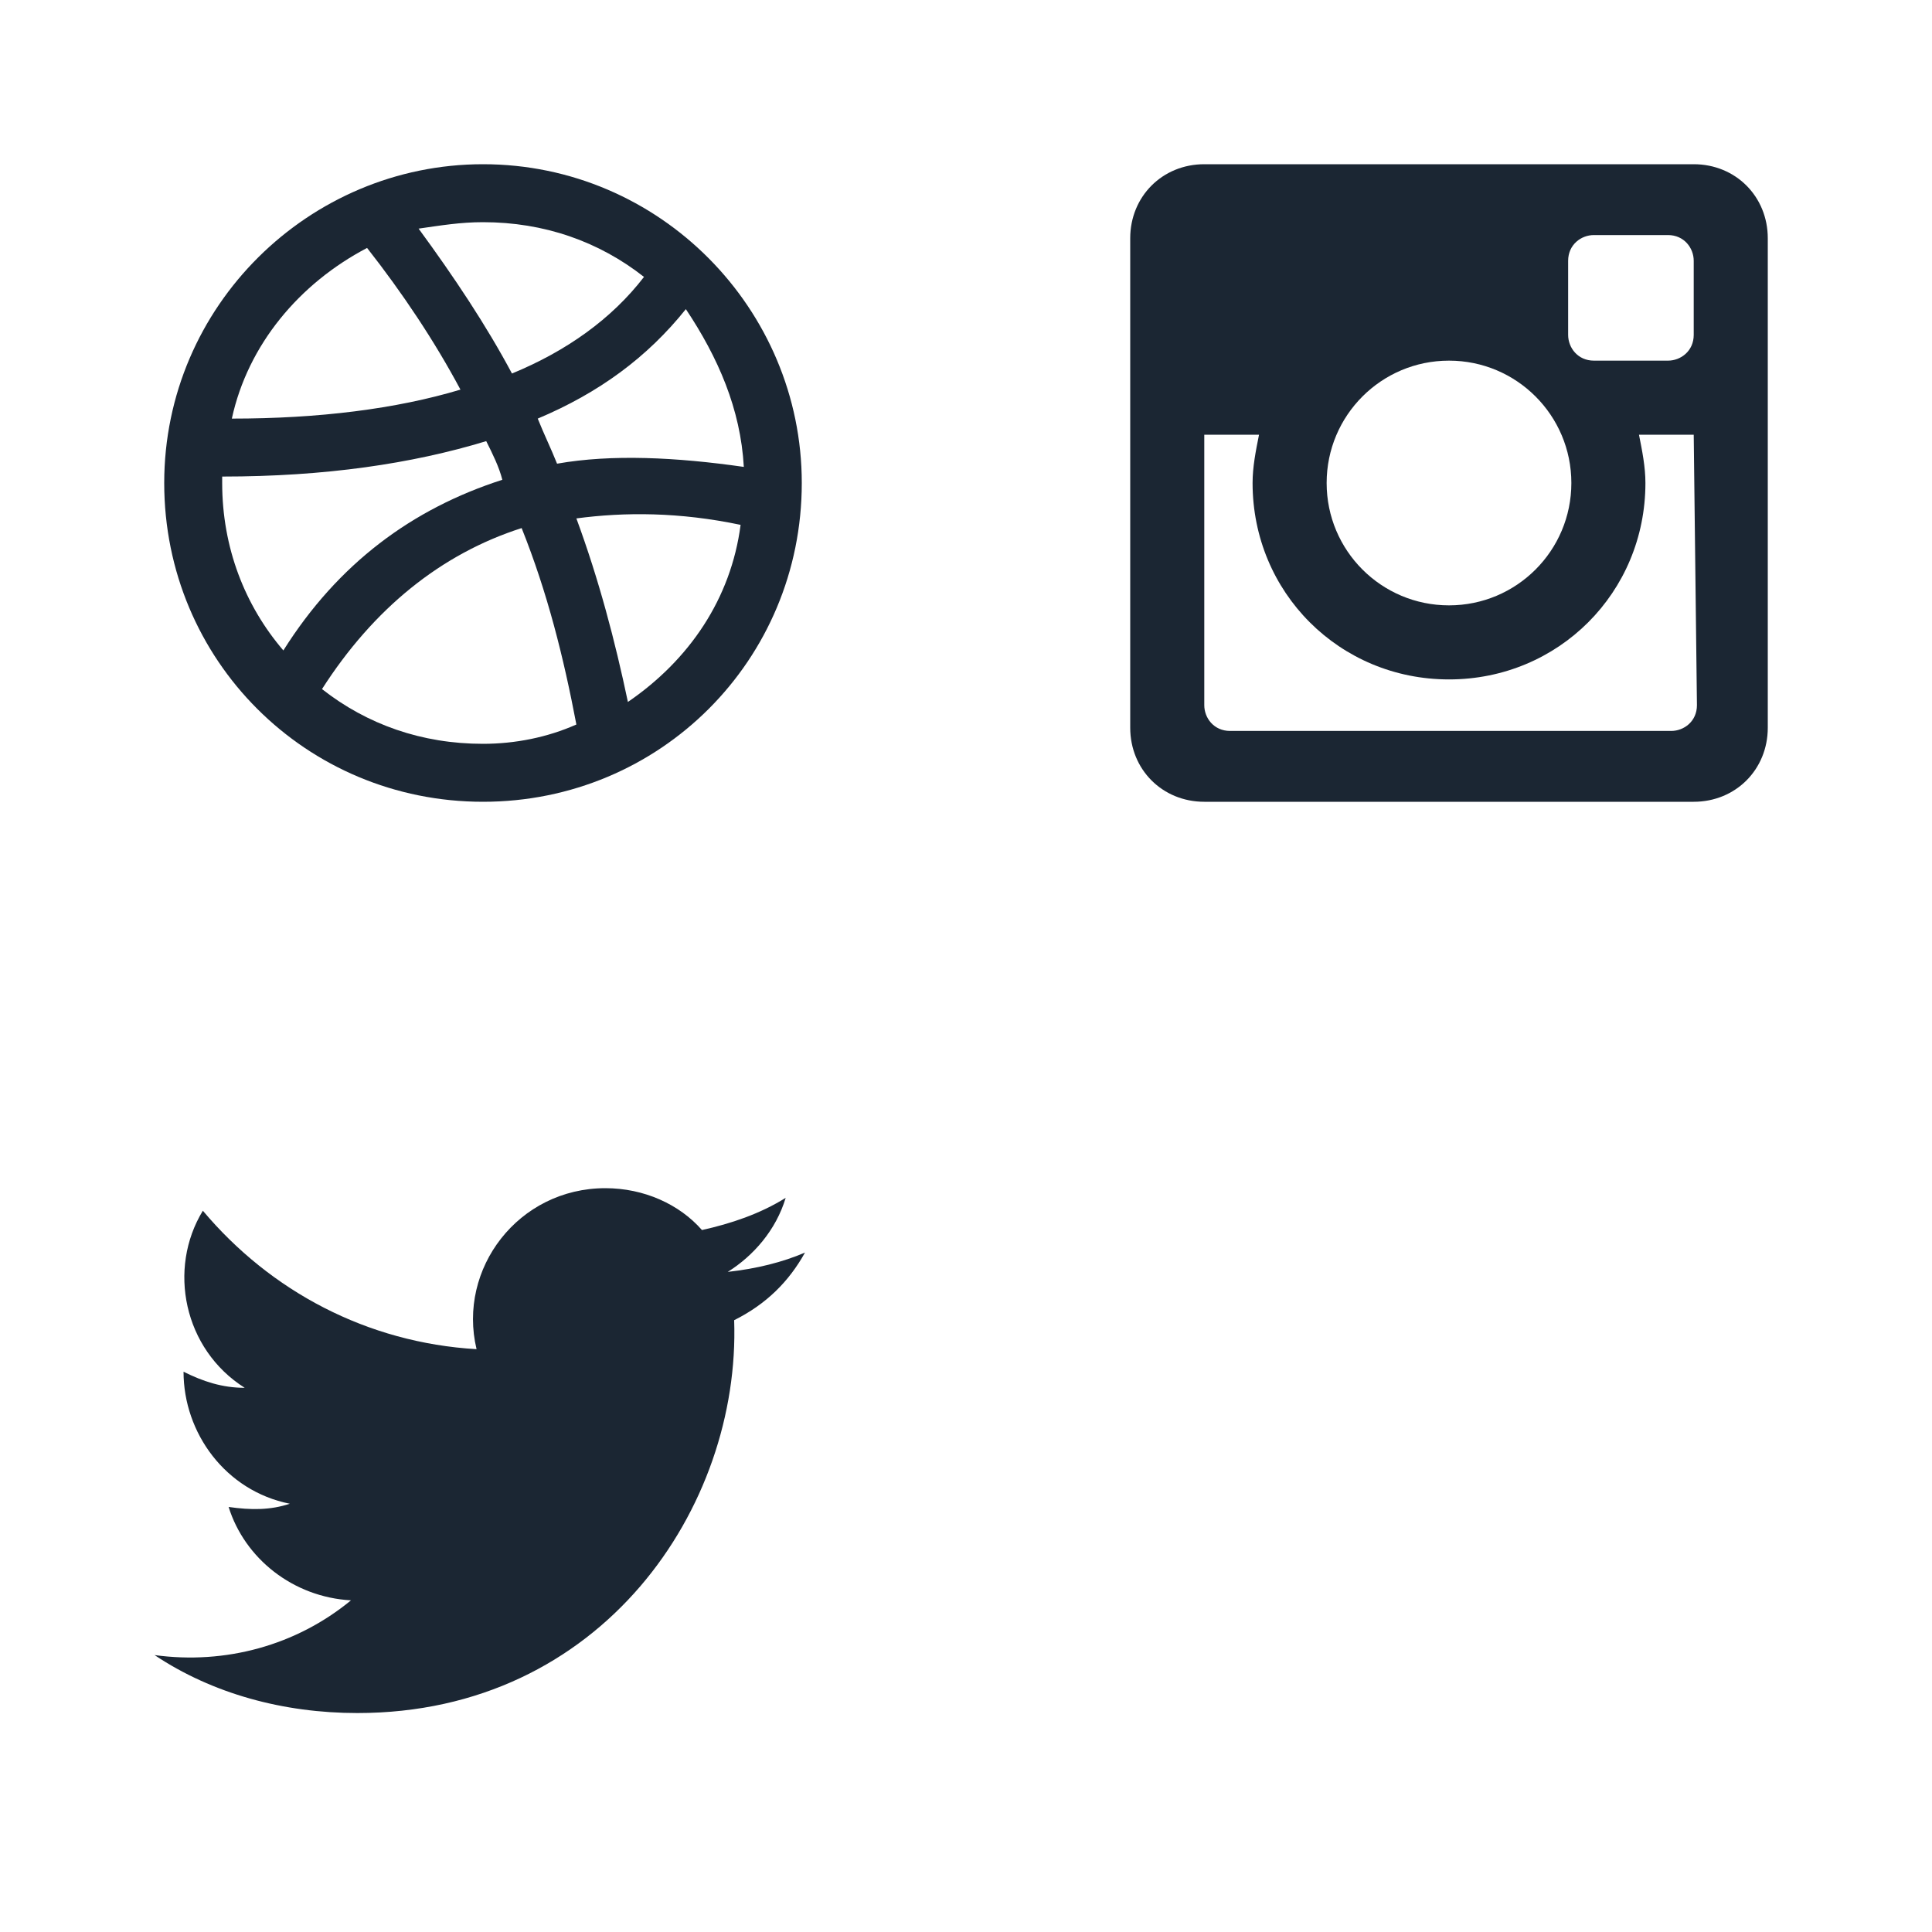
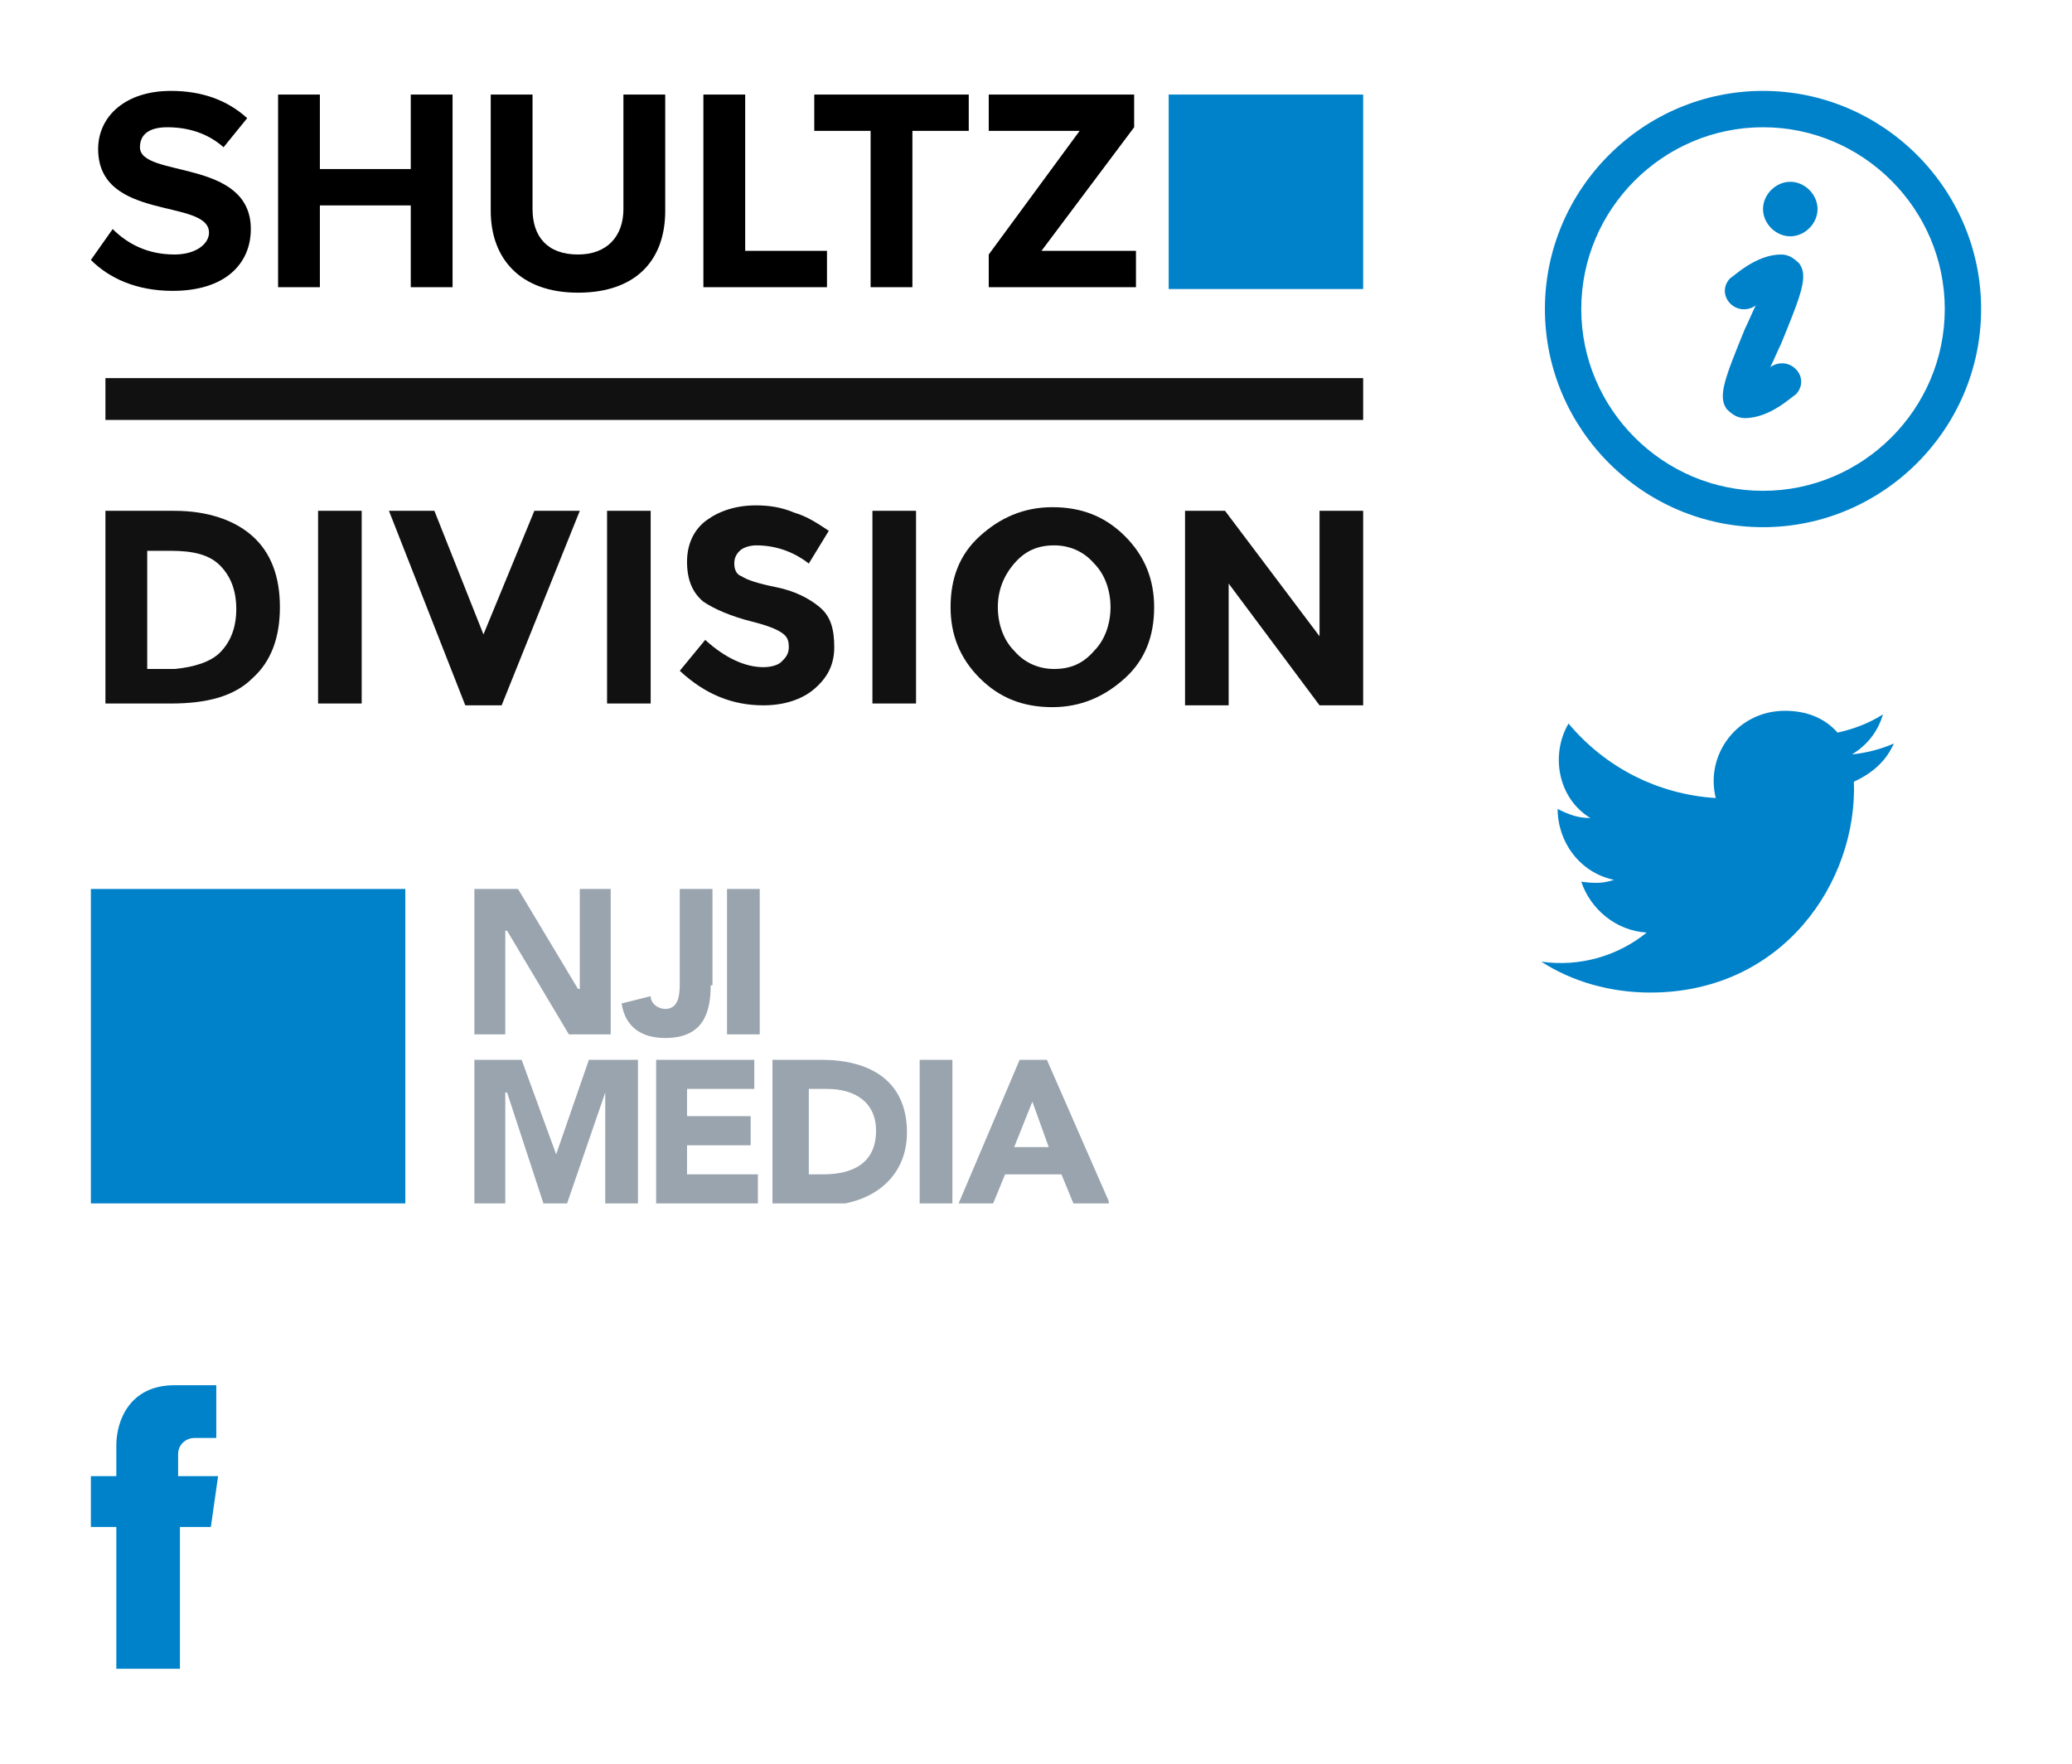
- <svg xmlns="http://www.w3.org/2000/svg" width="60" height="60" viewBox="0 0 60 60">
-   <svg width="30" height="30" viewBox="-5 -5 30 30" id="dribbble">
-     <path d="M10 .1C4.6.1.1 4.5.1 10s4.4 9.9 9.9 9.9 9.9-4.4 9.9-9.9c0-5.4-4.4-9.9-9.9-9.9zm8.1 9.4c-2.1-.3-4.1-.4-5.8-.1-.2-.5-.4-.9-.6-1.4 1.9-.8 3.4-1.9 4.6-3.4 1 1.5 1.7 3.1 1.8 4.9zM15 3.6c-1 1.3-2.4 2.3-4.1 3-.8-1.5-1.8-3-2.9-4.5.7-.1 1.3-.2 2-.2 1.9 0 3.6.6 5 1.7zm-8.6-.9c1.1 1.4 2.1 2.9 2.9 4.4-2 .6-4.4.9-7.1.9.5-2.3 2.1-4.2 4.2-5.3zM1.9 10v-.2c3.2 0 5.9-.4 8.2-1.1.2.4.4.8.5 1.2-2.8.9-5.1 2.6-6.8 5.3C2.6 13.8 1.9 12 1.9 10zM5 16.4c1.6-2.5 3.7-4.2 6.2-5 .8 2 1.3 4 1.7 6.1-.9.4-1.9.6-2.9.6-1.9 0-3.6-.6-5-1.7zm9.5.4c-.4-1.9-.9-3.8-1.6-5.7 1.5-.2 3.2-.2 5.1.2-.3 2.3-1.6 4.2-3.5 5.5z" fill="#1B2633" />
+ <svg xmlns="http://www.w3.org/2000/svg" xmlns:xlink="http://www.w3.org/1999/xlink" width="114" height="97" viewBox="0 0 114 97">
+   <svg width="17" height="25.6" viewBox="-479 268.2 17 25.6" enable-background="new -474 273.2 7 15.6" id="facebook" y="71.2">
+     <path fill="#0082CA" d="M-467 278.2h-2.2V277c0-.6.5-.9.9-.9h1.2v-2.9h-2.3c-2.5 0-3.2 2-3.2 3.3v1.7h-1.4v2.8h1.4v7.8h3.5V281h1.7l.4-2.8z" />
  </svg>
-   <svg width="30" height="30" viewBox="-5 -5 30 30" id="instagram" x="30">
-     <path d="M17.6 8.5h-1.7c.1.5.2 1 .2 1.5 0 3.4-2.7 6.1-6.1 6.1S3.9 13.4 3.9 10c0-.5.1-1 .2-1.5H2.4v8.4c0 .4.3.8.8.8h13.7c.4 0 .8-.3.8-.8l-.1-8.4zm0-5.4c0-.4-.3-.8-.8-.8h-2.3c-.4 0-.8.3-.8.8v2.3c0 .4.3.8.8.8h2.3c.4 0 .8-.3.8-.8V3.1zM10 6.2c-2.1 0-3.8 1.7-3.8 3.8s1.7 3.8 3.8 3.8 3.8-1.7 3.8-3.8-1.7-3.8-3.8-3.8zm7.6 13.7H2.4c-1.3 0-2.3-1-2.3-2.3V2.4C.1 1.1 1.1.1 2.4.1h15.2c1.3 0 2.3 1 2.3 2.3v15.2c0 1.3-1 2.3-2.3 2.3z" fill="#1B2633" />
+   <svg width="34" height="34" viewBox="-5 -5 34 34" id="icon_info" x="80">
+     <path fill="#0082CA" d="M12 24C5.4 24 0 18.6 0 12S5.4 0 12 0s12 5.4 12 12-5.4 12-12 12zm0-22C6.5 2 2 6.5 2 12s4.5 10 10 10 10-4.5 10-10S17.5 2 12 2zM11 18c-.4 0-.7-.2-1-.5-.5-.7-.1-1.7 1-4.4.2-.4.4-.9.6-1.3-.4.3-1 .3-1.4-.1-.4-.4-.4-1 0-1.4.2-.1 1.4-1.3 2.8-1.3.4 0 .7.2 1 .5.5.7.1 1.7-1 4.4-.2.4-.4.9-.6 1.3.4-.3 1-.3 1.4.1.4.4.4 1 0 1.4-.2.1-1.4 1.3-2.8 1.3zM15 6.5c0 .8-.7 1.5-1.5 1.5S12 7.3 12 6.5 12.7 5 13.5 5s1.5.7 1.5 1.5" />
  </svg>
-   <svg width="30" height="30" viewBox="18 266 30 30" enable-background="new 23 271 20 20" id="twitter" y="30">
-     <path d="M43 274.9c-.7.3-1.5.5-2.4.6.8-.5 1.5-1.3 1.8-2.3-.8.5-1.7.8-2.6 1-.7-.8-1.8-1.3-3-1.3-2.7 0-4.6 2.5-4 5-3.4-.2-6.4-1.8-8.5-4.3-1.1 1.8-.6 4.3 1.3 5.5-.7 0-1.3-.2-1.9-.5 0 1.9 1.3 3.7 3.3 4.1-.6.2-1.2.2-1.9.1.5 1.6 2 2.8 3.8 2.9-1.7 1.4-3.9 2-6.1 1.7 1.8 1.2 4 1.8 6.3 1.8 7.6 0 11.9-6.4 11.7-12.2 1-.5 1.7-1.2 2.2-2.1z" fill="#1B2633" />
+   <svg width="66.3" height="27.3" viewBox="-5 -5 66.3 27.3" id="logo_nji" y="43.9">
+     <path fill="#99A4AE" d="M26.9 0v5.5h-.1L23.5 0h-2.4v8h1.7V2.3h.1L26.3 8h2.3V0z" />
+     <defs>
+       <path id="ca" d="M0 0h56v17.3H0z" />
+     </defs>
+     <clipPath id="cb">
+       <use xlink:href="#ca" overflow="visible" />
+     </clipPath>
+     <path clip-path="url(#cb)" fill="#99A4AE" d="M34.1 5.3c0 1.5-.4 2.9-2.5 2.9-1.3 0-2.2-.6-2.4-1.9l1.6-.4c0 .4.4.7.8.7.8 0 .8-.9.8-1.5V0h1.8v5.3zM35 0h1.8v8H35zM21.1 9.4h2.6l1.9 5.2 1.8-5.2h2.7v7.9h-1.8v-6.1l-2.1 6.1h-1.3l-2-6.1h-.1v6.1h-1.7zM31.1 9.4h5.4V11h-3.7v1.5h3.5v1.6h-3.5v1.6h3.9v1.6h-5.6zM37.6 9.4h2.6c2.6 0 4.7 1.1 4.7 4 0 2.6-2.1 4-4.5 4h-2.9v-8zm1.8 6.3h.9c1.6 0 2.9-.6 2.9-2.4 0-1.6-1.2-2.3-2.7-2.3h-1v4.7zM45.6 9.4h1.8v8h-1.8zM51.1 9.4h1.5l3.5 8h-2l-.7-1.7h-3.1l-.7 1.7h-1.9l3.4-8zm.7 2.3l-1 2.5h1.9l-.9-2.5z" />
+     <path clip-path="url(#cb)" fill="#0082CA" d="M0 0h17.3v17.3H0z" />
+   </svg>
+   <svg width="80" height="43.9" viewBox="-5 -5 80 43.9" id="logo_shultz_division">
+     <path fill="#111" d="M.8 15.8H70v2.3H.8z" />
+     <defs>
+       <path id="da" d="M0 0h70v33.9H0z" />
+     </defs>
+     <clipPath id="db">
+       <use xlink:href="#da" overflow="visible" />
+     </clipPath>
+     <path clip-path="url(#db)" fill="#111" d="M8.9 24.5c1 .9 1.5 2.2 1.5 3.9 0 1.7-.5 3-1.5 3.9-1 1-2.5 1.4-4.5 1.4H.8V23.1h3.8c1.8 0 3.3.5 4.3 1.4m-1.8 6.4c.6-.6.9-1.4.9-2.4s-.3-1.8-.9-2.4c-.6-.6-1.5-.8-2.7-.8H3.1v6.5h1.5c1.1-.1 2-.4 2.5-.9" />
+     <path clip-path="url(#db)" fill="#111" d="M12.5 23.1h2.4v10.6h-2.4zM21.6 29.9l2.8-6.8h2.5l-4.3 10.7h-2l-4.2-10.7h2.5zM28.4 23.1h2.4v10.6h-2.4zM35.7 25.3c-.2.2-.3.4-.3.7s.1.6.4.7c.3.2.9.4 1.9.6s1.8.6 2.4 1.1c.6.5.8 1.2.8 2.2s-.4 1.7-1.1 2.3c-.7.6-1.7.9-2.8.9-1.7 0-3.2-.6-4.6-1.9l1.4-1.7c1.1 1 2.2 1.5 3.2 1.5.4 0 .8-.1 1-.3.2-.2.4-.4.4-.8s-.1-.6-.4-.8c-.3-.2-.8-.4-1.6-.6-1.2-.3-2.1-.7-2.7-1.1-.6-.5-.9-1.2-.9-2.2s.4-1.8 1.1-2.3c.7-.5 1.6-.8 2.7-.8.7 0 1.4.1 2.1.4.7.2 1.3.6 1.9 1L39.5 26c-.9-.7-1.9-1-2.9-1-.3 0-.7.1-.9.3" />
+     <path clip-path="url(#db)" fill="#111" d="M43 23.1h2.4v10.6H43zM56.9 32.3c-1.1 1-2.4 1.6-4 1.6s-2.9-.5-4-1.6-1.6-2.4-1.6-3.9c0-1.6.5-2.9 1.6-3.9s2.4-1.6 4-1.6 2.9.5 4 1.6 1.6 2.4 1.6 3.9c0 1.6-.5 2.9-1.6 3.9m-.8-3.9c0-.9-.3-1.8-.9-2.4-.6-.7-1.4-1-2.2-1-.9 0-1.6.3-2.2 1-.6.7-.9 1.5-.9 2.4 0 .9.3 1.8.9 2.4.6.7 1.4 1 2.2 1 .9 0 1.6-.3 2.2-1 .6-.6.9-1.5.9-2.4" />
+     <path clip-path="url(#db)" fill="#111" d="M67.6 23.1H70v10.7h-2.4l-5-6.7v6.7h-2.4V23.1h2.2l5.2 6.9z" />
+     <path clip-path="url(#db)" fill="#0082CA" d="M59.3.2H70v10.7H59.3z" />
+     <path clip-path="url(#db)" d="M0 9.3l1.2-1.7C2 8.4 3.1 9 4.6 9c1.2 0 1.9-.6 1.9-1.2C6.5 5.9.4 7.2.4 3.2.4 1.4 1.9 0 4.4 0c1.7 0 3.1.5 4.2 1.5L7.3 3.1C6.4 2.3 5.3 2 4.2 2c-1 0-1.5.4-1.5 1.1 0 1.7 6.1.6 6.1 4.5 0 1.9-1.4 3.4-4.3 3.4-2 0-3.5-.7-4.5-1.7" />
+     <path clip-path="url(#db)" d="M17.6 10.8V6.3h-5v4.5h-2.3V.2h2.3v4.1h5V.2h2.3v10.6zM22 6.6V.2h2.3v6.3c0 1.5.8 2.5 2.5 2.5 1.6 0 2.5-1 2.5-2.5V.2h2.3v6.4c0 2.7-1.6 4.5-4.8 4.5S22 9.2 22 6.6" />
+     <path clip-path="url(#db)" d="M33.7 10.8V.2H36v8.6h4.5v2zM42.9 10.8V2.2h-3.1v-2h8.5v2h-3.1v8.6zM49.4 10.8V9l5-6.8h-5v-2h8V2l-5.1 6.8h5.2v2z" />
+   </svg>
+   <svg width="29.3" height="25.6" viewBox="-473.6 268.2 29.3 25.6" enable-background="new -468.6 273.2 19.3 15.6" id="twitter" x="80" y="34">
+     <path fill="#0082CA" d="M-449.4 275.1c-.7.3-1.4.5-2.3.6.8-.5 1.4-1.2 1.7-2.2-.8.5-1.6.8-2.5 1-.7-.8-1.7-1.2-2.9-1.2-2.6 0-4.4 2.4-3.8 4.8-3.2-.2-6.1-1.7-8.1-4.1-1 1.7-.6 4.1 1.2 5.2-.7 0-1.2-.2-1.8-.5 0 1.8 1.2 3.5 3.1 3.9-.6.2-1.1.2-1.8.1.5 1.5 1.9 2.7 3.6 2.8-1.6 1.3-3.7 1.9-5.8 1.6 1.7 1.1 3.8 1.7 6 1.7 7.3 0 11.4-6.1 11.2-11.6 1.1-.5 1.8-1.2 2.2-2.1z" />
  </svg>
</svg>
